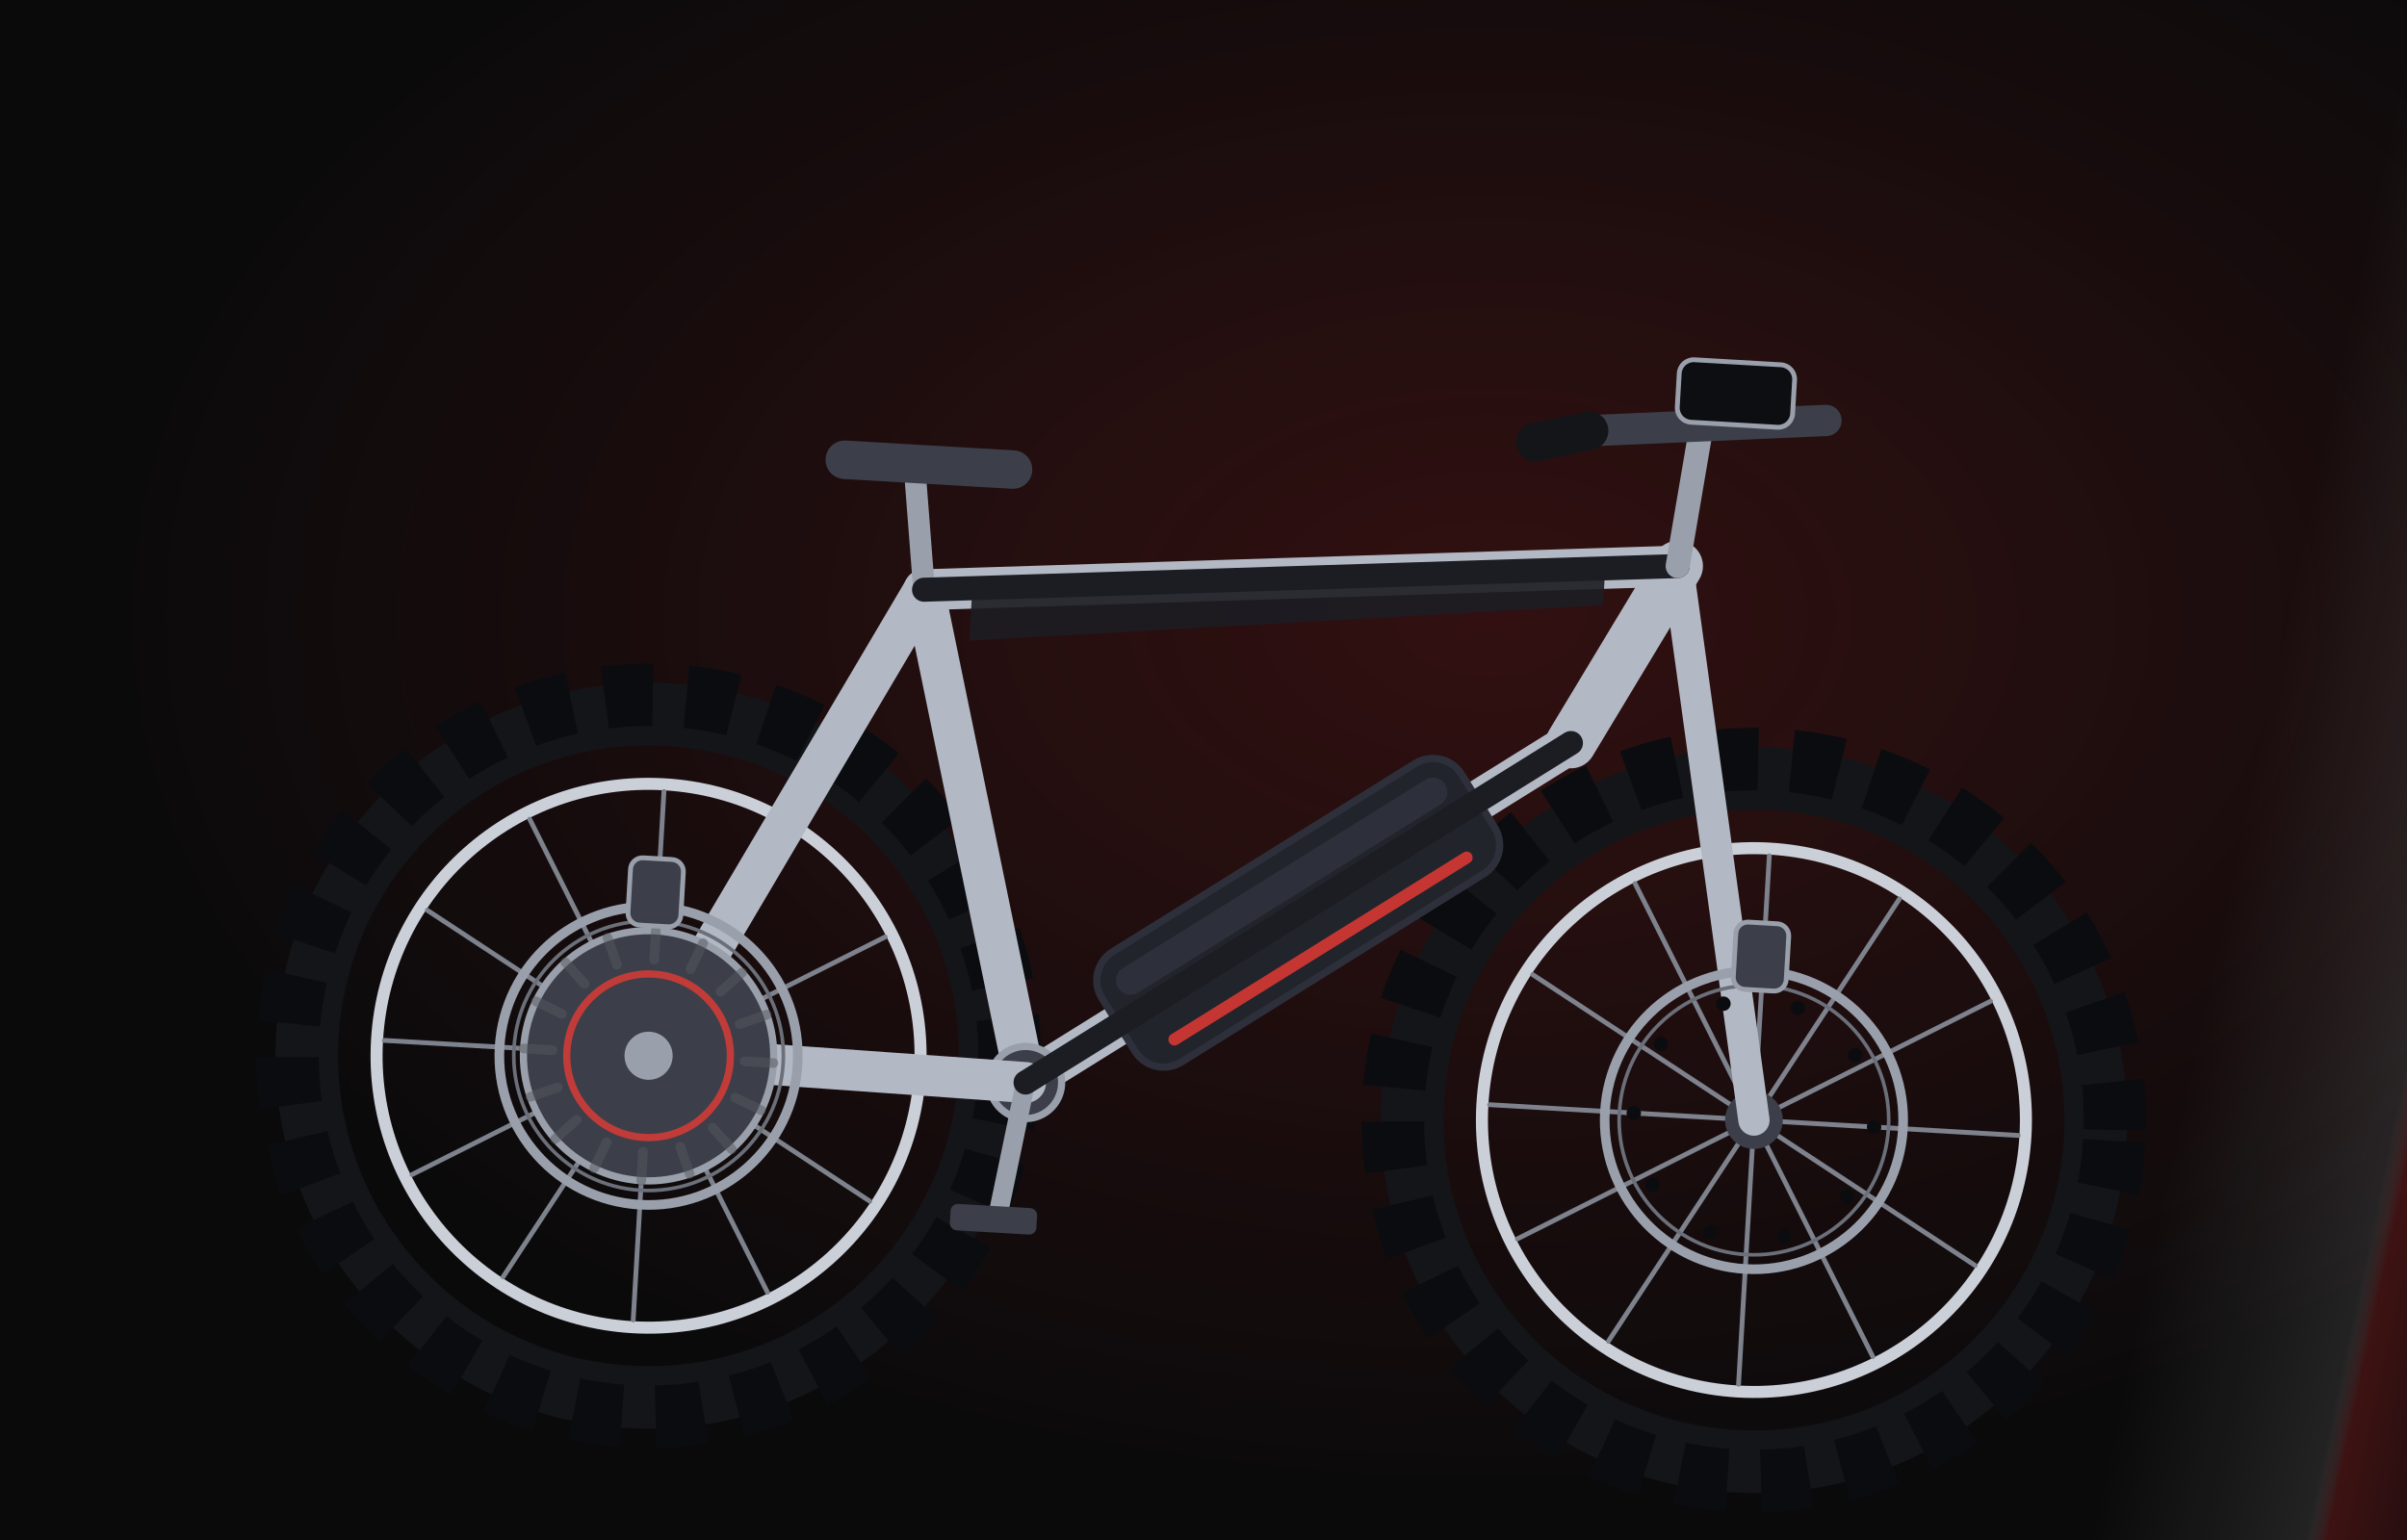
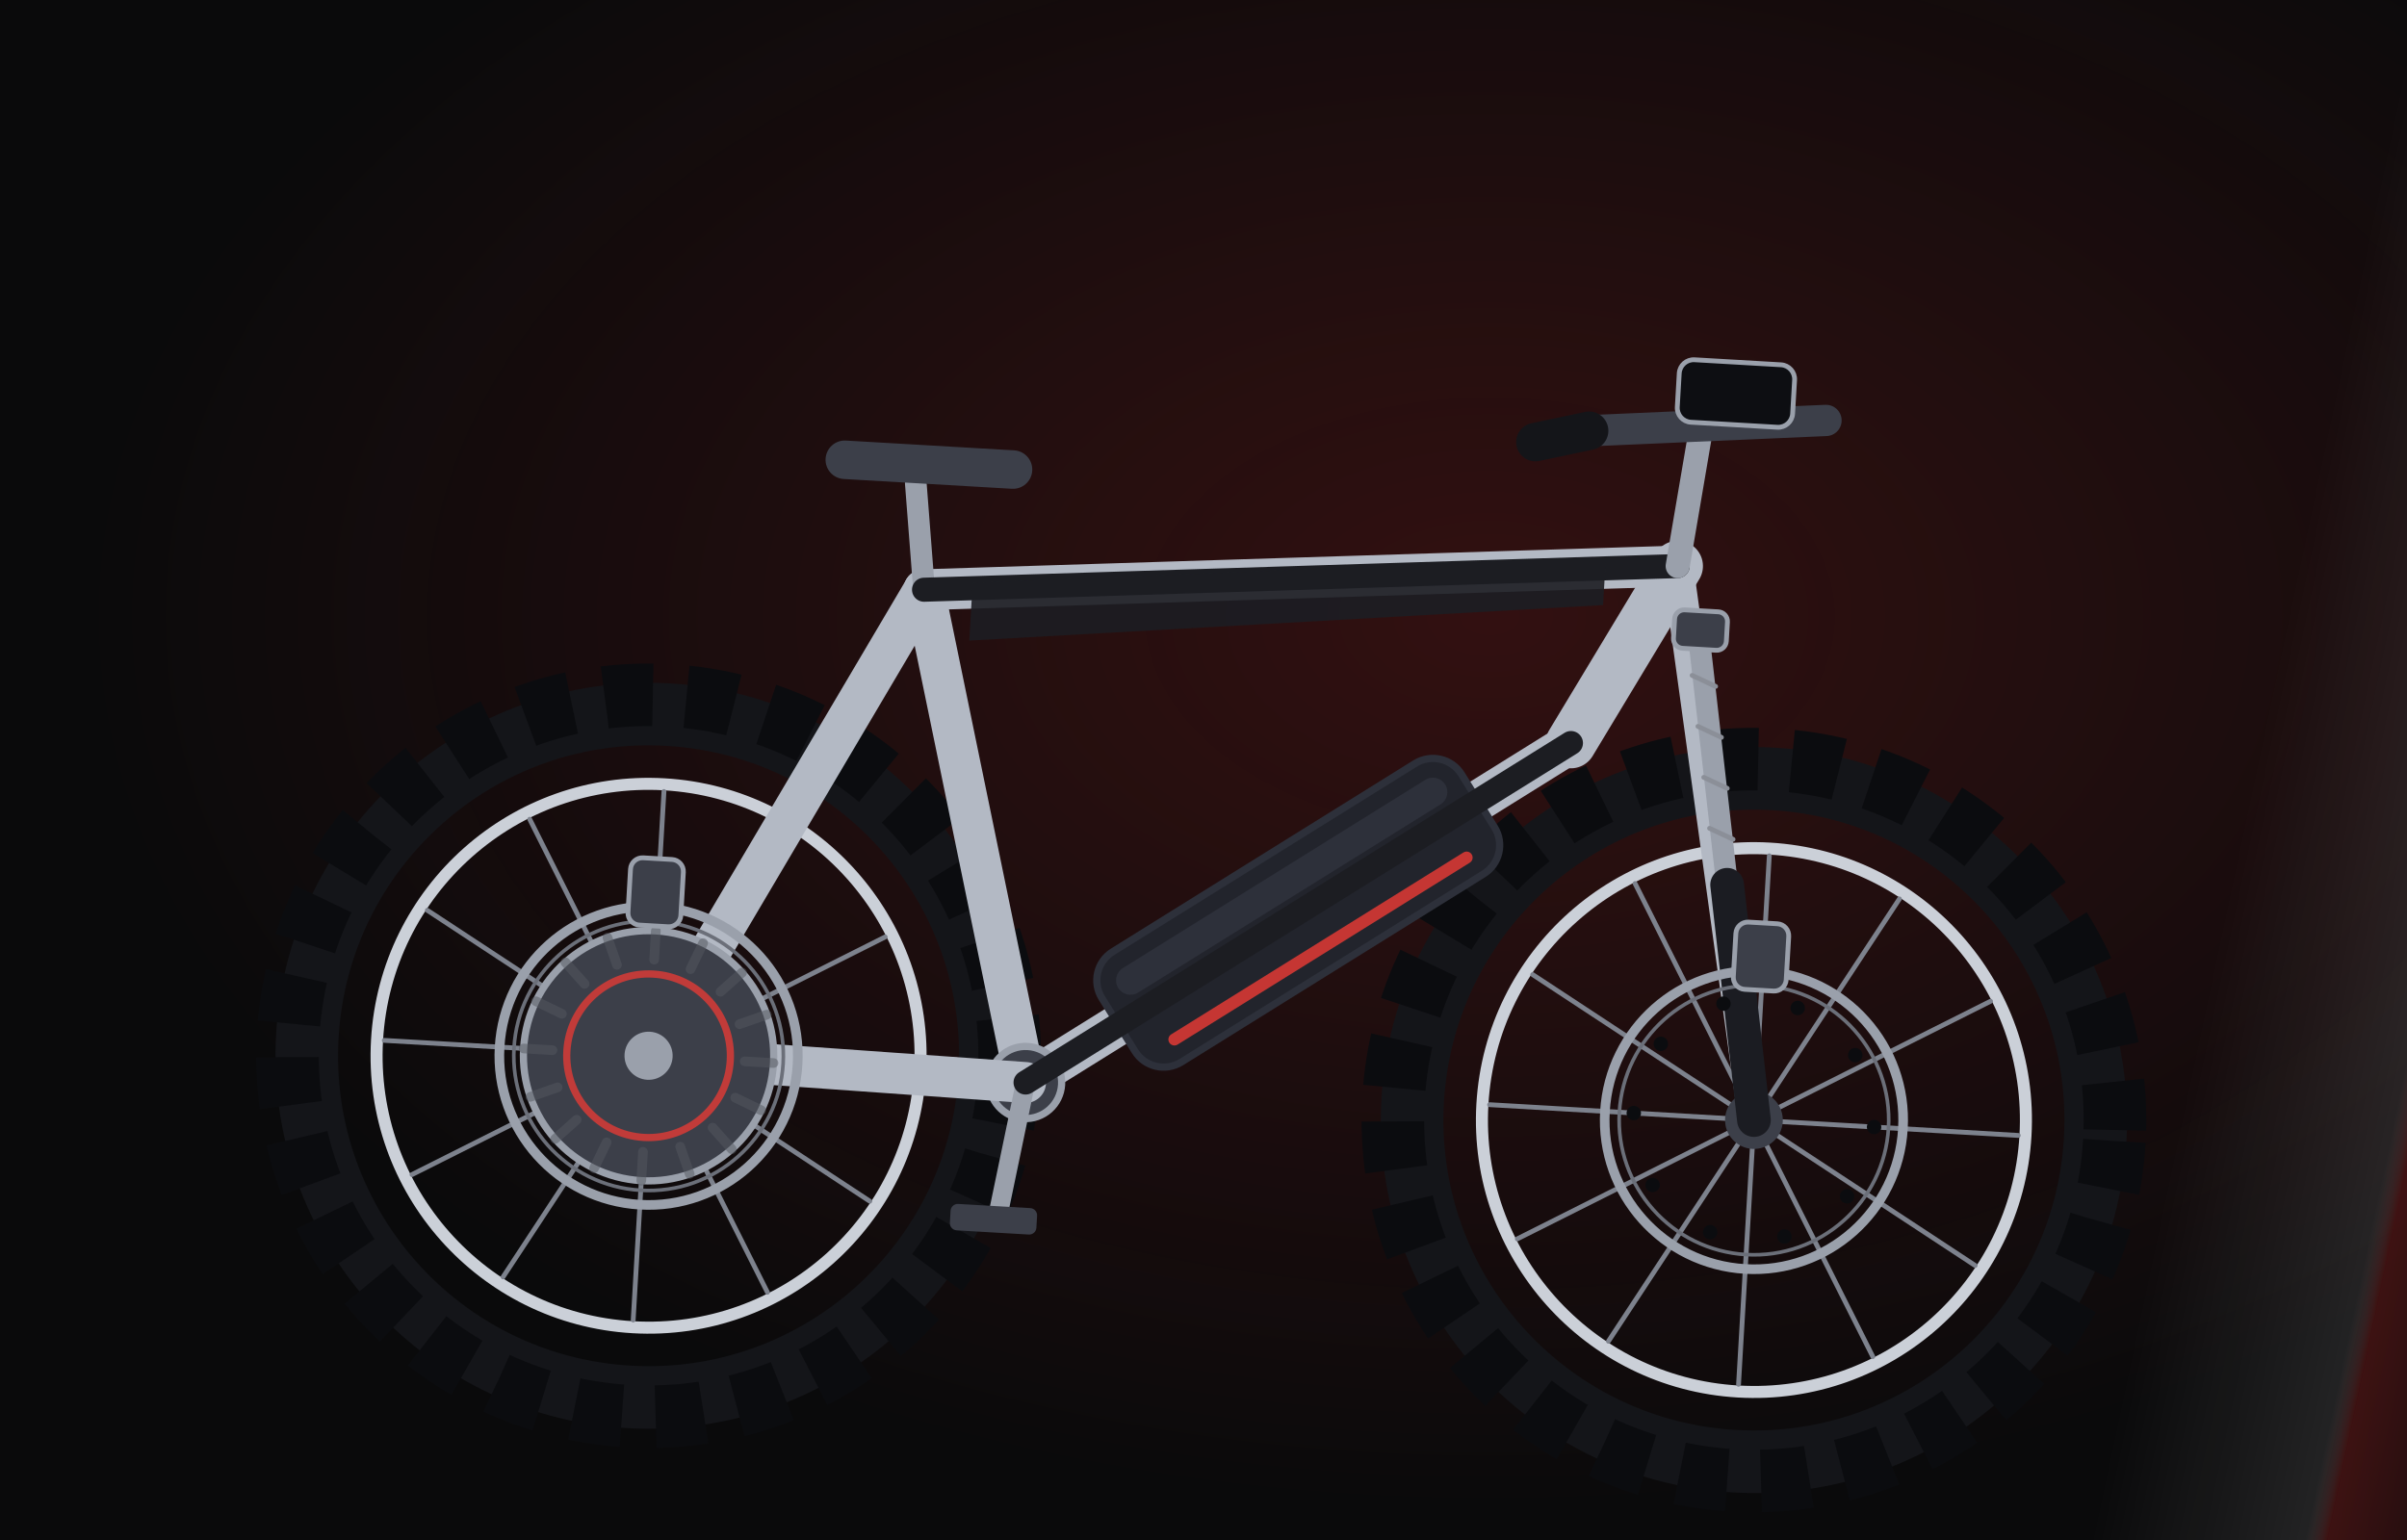
<svg xmlns="http://www.w3.org/2000/svg" viewBox="0 0 1000 640" width="1000" height="640">
  <defs>
    <radialGradient id="glow" cx="61.8%" cy="40%" r="58%">
      <stop offset="0%" stop-color="#d42a28" stop-opacity="0.20" />
      <stop offset="100%" stop-color="#d42a28" stop-opacity="0" />
    </radialGradient>
    <linearGradient id="sweep" x1="0" y1="0" x2="1" y2="0">
      <stop offset="0%" stop-color="#ffffff" stop-opacity="0" />
      <stop offset="50%" stop-color="#ffffff" stop-opacity="0.10" />
      <stop offset="55%" stop-color="#d42a28" stop-opacity="0.25" />
      <stop offset="100%" stop-color="#d42a28" stop-opacity="0" />
    </linearGradient>
  </defs>
  <rect width="1000" height="640" fill="#0a0a0b" />
  <rect width="1000" height="640" fill="url(#glow)" />
  <g transform="translate(500 350) rotate(3.33) scale(1.000) translate(-500 -350)">
    <g opacity="1.000" transform="translate(0 0.0)" />
    <g opacity="1.000" transform="translate(0 0.0)">
      <circle cx="275" cy="452" r="142" fill="none" stroke="#141519" stroke-width="26" />
      <circle cx="275" cy="452" r="113" fill="none" stroke="#cbd0d8" stroke-width="5" />
      <line x1="275" y1="452" x2="385" y2="452" stroke="#7d828d" stroke-width="2" stroke-linecap="round" />
      <line x1="275" y1="452" x2="370.263" y2="507" stroke="#7d828d" stroke-width="2" stroke-linecap="round" />
      <line x1="275" y1="452" x2="330" y2="547.263" stroke="#7d828d" stroke-width="2" stroke-linecap="round" />
      <line x1="275" y1="452" x2="275" y2="562" stroke="#7d828d" stroke-width="2" stroke-linecap="round" />
      <line x1="275" y1="452" x2="220" y2="547.263" stroke="#7d828d" stroke-width="2" stroke-linecap="round" />
      <line x1="275" y1="452" x2="179.737" y2="507" stroke="#7d828d" stroke-width="2" stroke-linecap="round" />
      <line x1="275" y1="452" x2="165" y2="452" stroke="#7d828d" stroke-width="2" stroke-linecap="round" />
      <line x1="275" y1="452" x2="179.737" y2="397" stroke="#7d828d" stroke-width="2" stroke-linecap="round" />
      <line x1="275" y1="452" x2="220" y2="356.737" stroke="#7d828d" stroke-width="2" stroke-linecap="round" />
      <line x1="275" y1="452" x2="275" y2="342" stroke="#7d828d" stroke-width="2" stroke-linecap="round" />
      <line x1="275" y1="452" x2="330" y2="356.737" stroke="#7d828d" stroke-width="2" stroke-linecap="round" />
      <line x1="275" y1="452" x2="370.263" y2="397" stroke="#7d828d" stroke-width="2" stroke-linecap="round" />
      <circle cx="275" cy="452" r="12" fill="#3c3f49" />
      <circle cx="735" cy="452" r="142" fill="none" stroke="#141519" stroke-width="26" />
      <circle cx="735" cy="452" r="113" fill="none" stroke="#cbd0d8" stroke-width="5" />
      <line x1="735" y1="452" x2="845" y2="452" stroke="#7d828d" stroke-width="2" stroke-linecap="round" />
      <line x1="735" y1="452" x2="830.263" y2="507" stroke="#7d828d" stroke-width="2" stroke-linecap="round" />
      <line x1="735" y1="452" x2="790" y2="547.263" stroke="#7d828d" stroke-width="2" stroke-linecap="round" />
      <line x1="735" y1="452" x2="735" y2="562" stroke="#7d828d" stroke-width="2" stroke-linecap="round" />
      <line x1="735" y1="452" x2="680" y2="547.263" stroke="#7d828d" stroke-width="2" stroke-linecap="round" />
      <line x1="735" y1="452" x2="639.737" y2="507" stroke="#7d828d" stroke-width="2" stroke-linecap="round" />
      <line x1="735" y1="452" x2="625" y2="452" stroke="#7d828d" stroke-width="2" stroke-linecap="round" />
      <line x1="735" y1="452" x2="639.737" y2="397" stroke="#7d828d" stroke-width="2" stroke-linecap="round" />
      <line x1="735" y1="452" x2="680" y2="356.737" stroke="#7d828d" stroke-width="2" stroke-linecap="round" />
      <line x1="735" y1="452" x2="735" y2="342" stroke="#7d828d" stroke-width="2" stroke-linecap="round" />
      <line x1="735" y1="452" x2="790" y2="356.737" stroke="#7d828d" stroke-width="2" stroke-linecap="round" />
      <line x1="735" y1="452" x2="830.263" y2="397" stroke="#7d828d" stroke-width="2" stroke-linecap="round" />
      <circle cx="735" cy="452" r="12" fill="#3c3f49" />
    </g>
    <g opacity="1.000" transform="translate(0 0.0)">
      <circle cx="275" cy="452" r="150" fill="none" stroke="#0b0c0f" stroke-width="26" stroke-dasharray="20 14" />
      <circle cx="735" cy="452" r="150" fill="none" stroke="#0b0c0f" stroke-width="26" stroke-dasharray="20 14" />
    </g>
    <g opacity="1.000" transform="translate(0 0.0)">
      <line x1="432" y1="454" x2="650" y2="300" stroke="#b3b9c4" stroke-width="17" stroke-linecap="round" />
      <line x1="378" y1="252" x2="690" y2="224" stroke="#b3b9c4" stroke-width="17" stroke-linecap="round" />
      <line x1="432" y1="454" x2="378" y2="252" stroke="#b3b9c4" stroke-width="17" stroke-linecap="round" />
      <line x1="650" y1="300" x2="690" y2="224" stroke="#b3b9c4" stroke-width="21" stroke-linecap="round" />
      <line x1="690" y1="224" x2="735" y2="452" stroke="#b3b9c4" stroke-width="13" stroke-linecap="round" />
      <circle cx="432" cy="454" r="15" fill="#3c3f49" stroke="#9aa0ab" stroke-width="3" />
      <line x1="432" y1="454" x2="275" y2="452" stroke="#b3b9c4" stroke-width="17" stroke-linecap="round" />
      <line x1="275" y1="452" x2="378" y2="252" stroke="#b3b9c4" stroke-width="17" stroke-linecap="round" />
+     </g>
+     <g opacity="1.000" transform="translate(0 0.0)">
+       <line x1="700" y1="250" x2="718.2" y2="355.04" stroke="#9aa0ab" stroke-width="9" stroke-linecap="round" />
+       <line x1="718.2" y1="355.04" x2="735" y2="452" stroke="#1b1c22" stroke-width="14" stroke-linecap="round" />
+       <rect x="690" y="242" width="22" height="16" rx="4" fill="#3c3f49" stroke="#9aa0ab" stroke-width="2" />
+       <line x1="698.64" y1="269.008" x2="708.64" y2="273.008" stroke="#8b8f98" stroke-width="2" stroke-linecap="round" />
+       <line x1="702.28" y1="290.016" x2="712.28" y2="294.016" stroke="#8b8f98" stroke-width="2" stroke-linecap="round" />
+       <line x1="705.92" y1="311.024" x2="715.92" y2="315.024" stroke="#8b8f98" stroke-width="2" stroke-linecap="round" />
+       <line x1="709.56" y1="332.032" x2="719.56" y2="336.032" stroke="#8b8f98" stroke-width="2" stroke-linecap="round" />
    </g>
    <g opacity="1.000" transform="translate(0 0.0)">
      <line x1="378" y1="252" x2="372" y2="208" stroke="#9aa0ab" stroke-width="9" stroke-linecap="round" />
      <rect x="334" y="192" width="86" height="16" rx="8" fill="#3c3f49" />
    </g>
    <g opacity="1.000" transform="translate(0 0.0)">
      <circle cx="735" cy="452" r="62" fill="none" stroke="#9aa0ab" stroke-width="4" />
      <circle cx="735" cy="452" r="56" fill="none" stroke="#6b6f79" stroke-width="1.5" />
      <circle cx="785" cy="452" r="3" fill="#0b0c0f" />
      <circle cx="775.451" cy="481.389" r="3" fill="#0b0c0f" />
      <circle cx="750.451" cy="499.553" r="3" fill="#0b0c0f" />
      <circle cx="719.549" cy="499.553" r="3" fill="#0b0c0f" />
      <circle cx="694.549" cy="481.389" r="3" fill="#0b0c0f" />
      <circle cx="685" cy="452" r="3" fill="#0b0c0f" />
      <circle cx="694.549" cy="422.611" r="3" fill="#0b0c0f" />
      <circle cx="719.549" cy="404.447" r="3" fill="#0b0c0f" />
      <circle cx="750.451" cy="404.447" r="3" fill="#0b0c0f" />
      <circle cx="775.451" cy="422.611" r="3" fill="#0b0c0f" />
      <circle cx="275" cy="452" r="62" fill="none" stroke="#9aa0ab" stroke-width="4" />
      <circle cx="275" cy="452" r="56" fill="none" stroke="#6b6f79" stroke-width="1.5" />
      <circle cx="325" cy="452" r="3" fill="#0b0c0f" />
      <circle cx="315.451" cy="481.389" r="3" fill="#0b0c0f" />
      <circle cx="290.451" cy="499.553" r="3" fill="#0b0c0f" />
      <circle cx="259.549" cy="499.553" r="3" fill="#0b0c0f" />
      <circle cx="234.549" cy="481.389" r="3" fill="#0b0c0f" />
      <circle cx="225" cy="452" r="3" fill="#0b0c0f" />
      <circle cx="234.549" cy="422.611" r="3" fill="#0b0c0f" />
      <circle cx="259.549" cy="404.447" r="3" fill="#0b0c0f" />
      <circle cx="290.451" cy="404.447" r="3" fill="#0b0c0f" />
      <circle cx="315.451" cy="422.611" r="3" fill="#0b0c0f" />
    </g>
    <g opacity="1.000" transform="translate(0 0.0)">
      <g transform="translate(541 377) rotate(-35.23823)">
        <rect x="-88" y="-27" width="176" height="54" rx="14" fill="#22242c" stroke="#2d303a" stroke-width="3" />
        <rect x="-80" y="-19" width="160" height="12" rx="6" fill="#2d303a" />
        <rect x="-74" y="15" width="148" height="5" rx="2.5" fill="#e23a34" opacity="0.85" />
      </g>
    </g>
    <g opacity="1.000" transform="translate(0 0.0)">
      <circle cx="275" cy="452" r="52" fill="#3c3f49" stroke="#9aa0ab" stroke-width="3" />
      <line x1="315" y1="452" x2="327" y2="452" stroke="#54586180" stroke-width="4" stroke-linecap="round" />
      <line x1="311.955" y1="467.307" x2="323.042" y2="471.9" stroke="#54586180" stroke-width="4" stroke-linecap="round" />
      <line x1="303.284" y1="480.284" x2="311.77" y2="488.77" stroke="#54586180" stroke-width="4" stroke-linecap="round" />
      <line x1="290.307" y1="488.955" x2="294.9" y2="500.042" stroke="#54586180" stroke-width="4" stroke-linecap="round" />
      <line x1="275" y1="492" x2="275" y2="504" stroke="#54586180" stroke-width="4" stroke-linecap="round" />
      <line x1="259.693" y1="488.955" x2="255.1" y2="500.042" stroke="#54586180" stroke-width="4" stroke-linecap="round" />
      <line x1="246.716" y1="480.284" x2="238.23" y2="488.77" stroke="#54586180" stroke-width="4" stroke-linecap="round" />
      <line x1="238.045" y1="467.307" x2="226.958" y2="471.9" stroke="#54586180" stroke-width="4" stroke-linecap="round" />
      <line x1="235" y1="452" x2="223" y2="452" stroke="#54586180" stroke-width="4" stroke-linecap="round" />
      <line x1="238.045" y1="436.693" x2="226.958" y2="432.1" stroke="#54586180" stroke-width="4" stroke-linecap="round" />
      <line x1="246.716" y1="423.716" x2="238.23" y2="415.23" stroke="#54586180" stroke-width="4" stroke-linecap="round" />
      <line x1="259.693" y1="415.045" x2="255.1" y2="403.958" stroke="#54586180" stroke-width="4" stroke-linecap="round" />
      <line x1="275" y1="412" x2="275" y2="400" stroke="#54586180" stroke-width="4" stroke-linecap="round" />
      <line x1="290.307" y1="415.045" x2="294.9" y2="403.958" stroke="#54586180" stroke-width="4" stroke-linecap="round" />
      <line x1="303.284" y1="423.716" x2="311.77" y2="415.23" stroke="#54586180" stroke-width="4" stroke-linecap="round" />
      <line x1="311.955" y1="436.693" x2="323.042" y2="432.1" stroke="#54586180" stroke-width="4" stroke-linecap="round" />
      <circle cx="275" cy="452" r="34" fill="none" stroke="#e23a34" stroke-width="3" opacity="0.8" />
      <circle cx="275" cy="452" r="10" fill="#9aa0ab" />
    </g>
    <g opacity="1.000" transform="translate(0 0.0)">
      <line x1="432" y1="454" x2="424" y2="508" stroke="#9aa0ab" stroke-width="8" stroke-linecap="round" />
      <rect x="404" y="506" width="36" height="11" rx="3" fill="#3c3f49" />
    </g>
    <g opacity="1.000" transform="translate(0 0.0)">
      <rect x="723" y="370" width="22" height="28" rx="5" fill="#3c3f49" stroke="#9aa0ab" stroke-width="2" />
      <rect x="263" y="370" width="22" height="28" rx="5" fill="#3c3f49" stroke="#9aa0ab" stroke-width="2" />
    </g>
    <g opacity="1.000" transform="translate(0 0.0)">
      <line x1="432" y1="454" x2="650" y2="300" stroke="#1c1d22" stroke-width="10" stroke-linecap="round" />
      <line x1="378" y1="252" x2="690" y2="224" stroke="#1c1d22" stroke-width="10" stroke-linecap="round" />
      <path d="M398 248 L660 222 L660 242 L398 272 Z" fill="#1c1d22" opacity="0.9" />
    </g>
    <g opacity="1.000" transform="translate(0 0.0)" />
    <g opacity="1.000" transform="translate(0 0.0)" />
    <g opacity="1.000" transform="translate(0 0.0)">
      <line x1="690" y1="224" x2="696" y2="170" stroke="#9aa0ab" stroke-width="10" stroke-linecap="round" />
      <line x1="650" y1="170" x2="748" y2="160" stroke="#3c3f49" stroke-width="13" stroke-linecap="round" />
      <line x1="650" y1="170" x2="628" y2="176" stroke="#141519" stroke-width="16" stroke-linecap="round" />
      <rect x="686" y="138" width="48" height="26" rx="6" fill="#0d0e12" stroke="#9aa0ab" stroke-width="2" />
    </g>
  </g>
  <g transform="translate(1094 0) skewX(-12)">
    <rect x="-90" y="-100" width="180" height="840" fill="url(#sweep)" />
  </g>
</svg>
